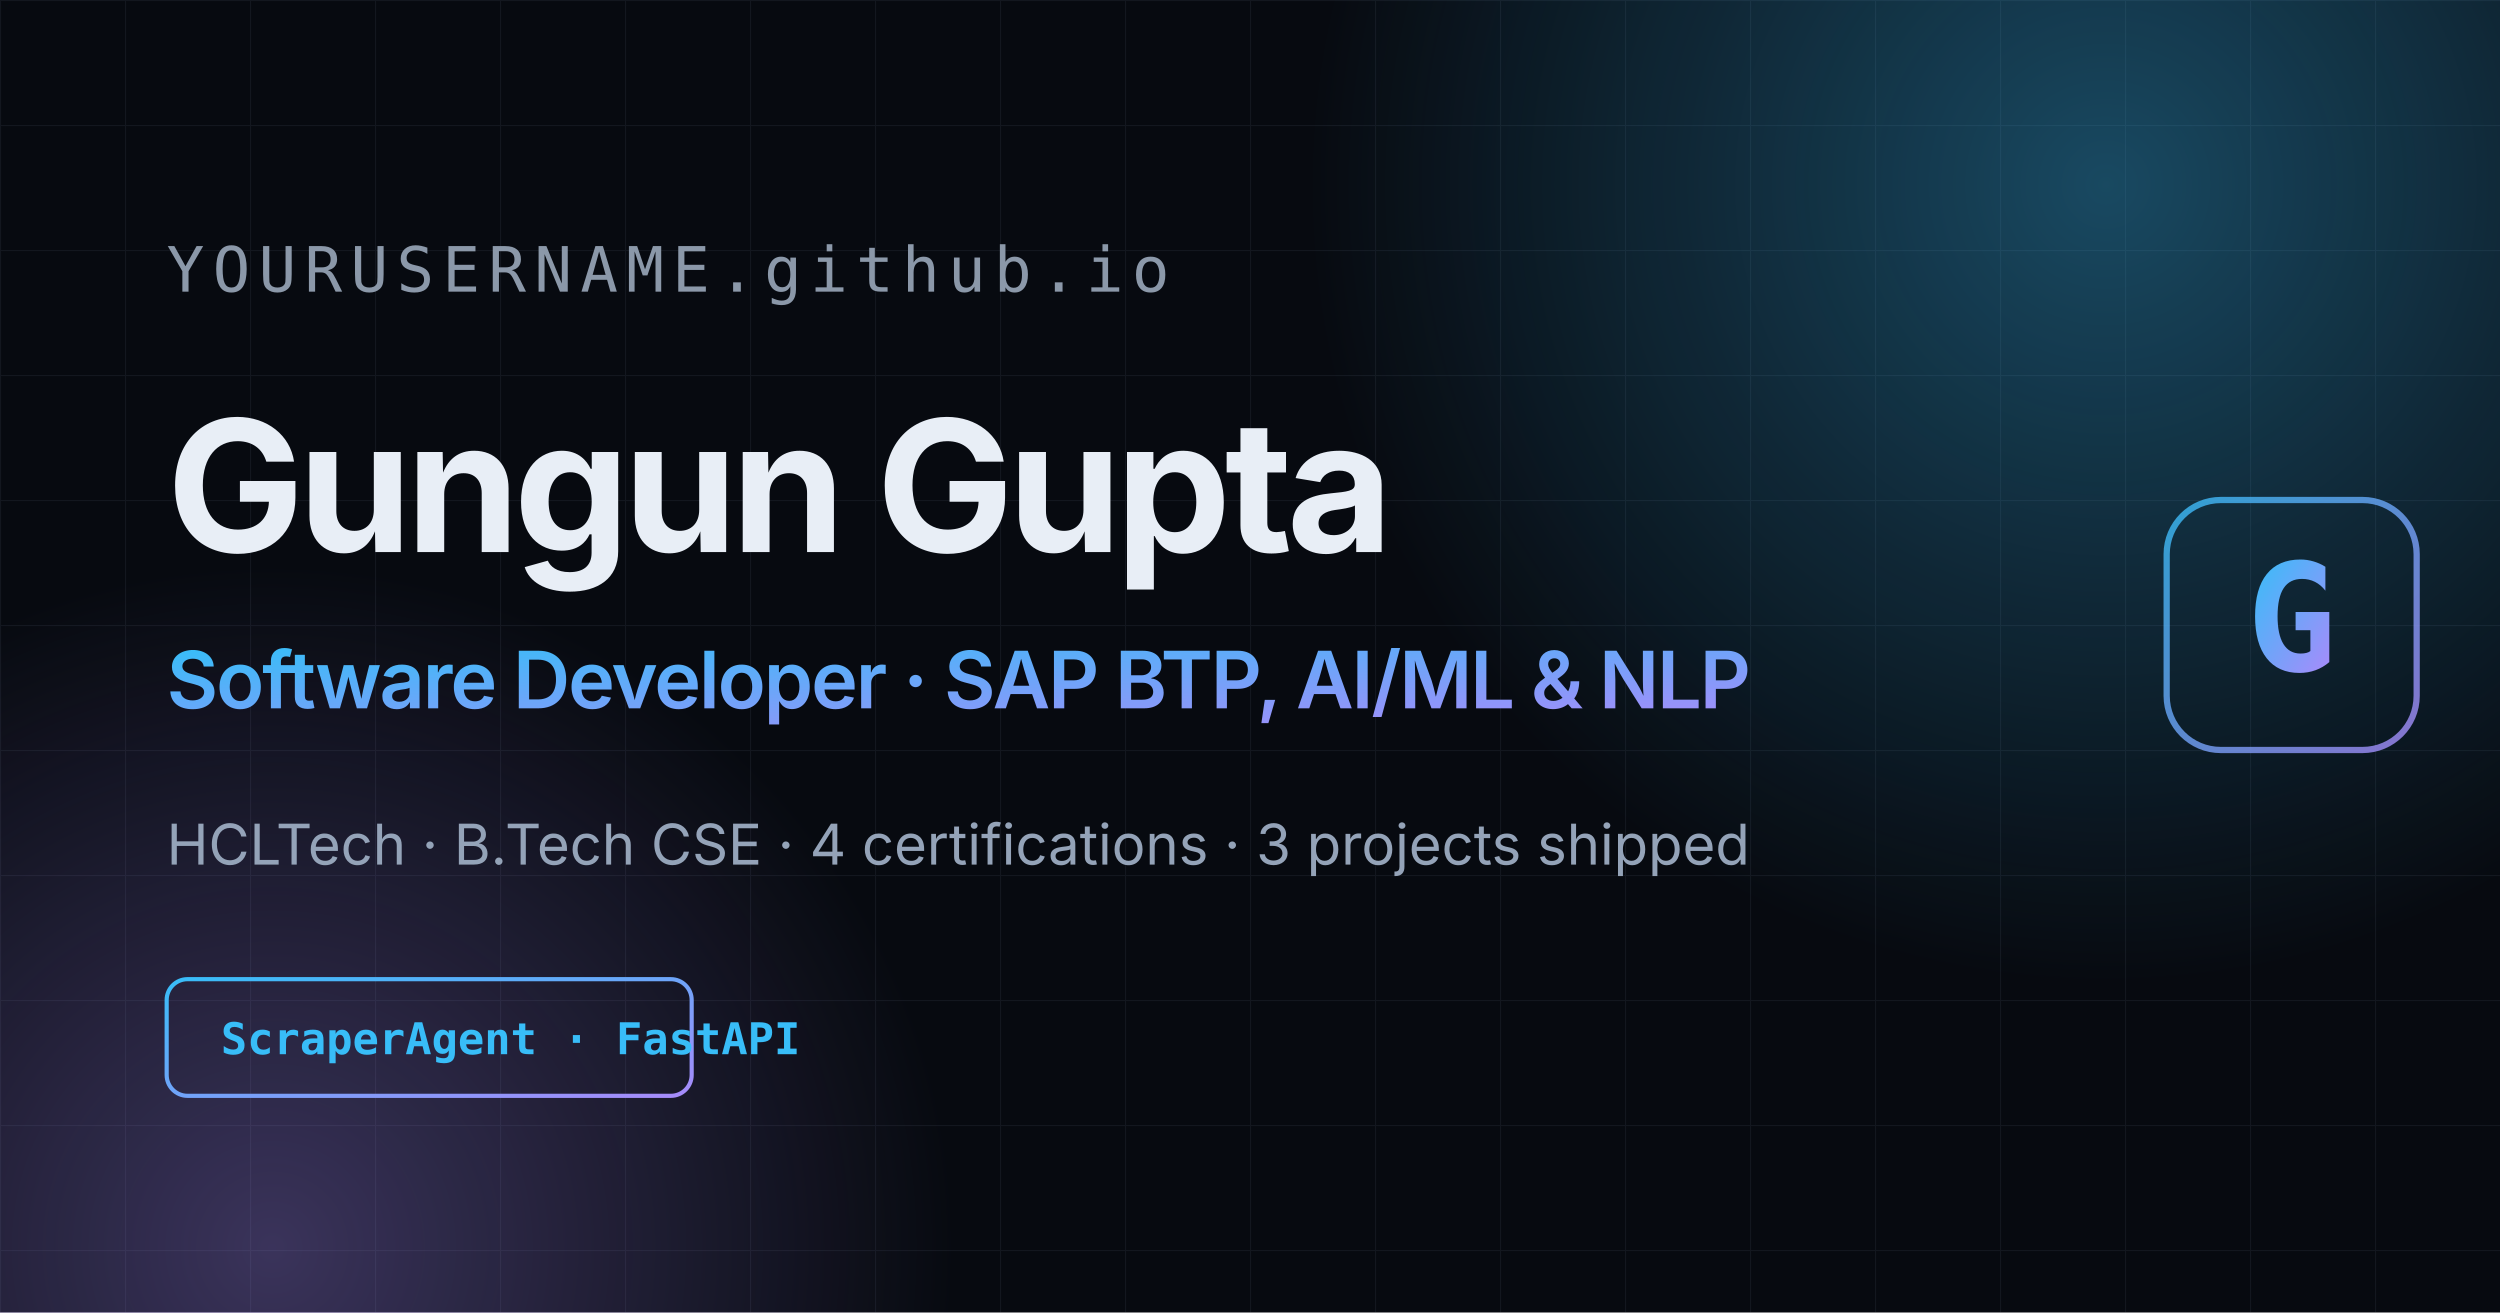
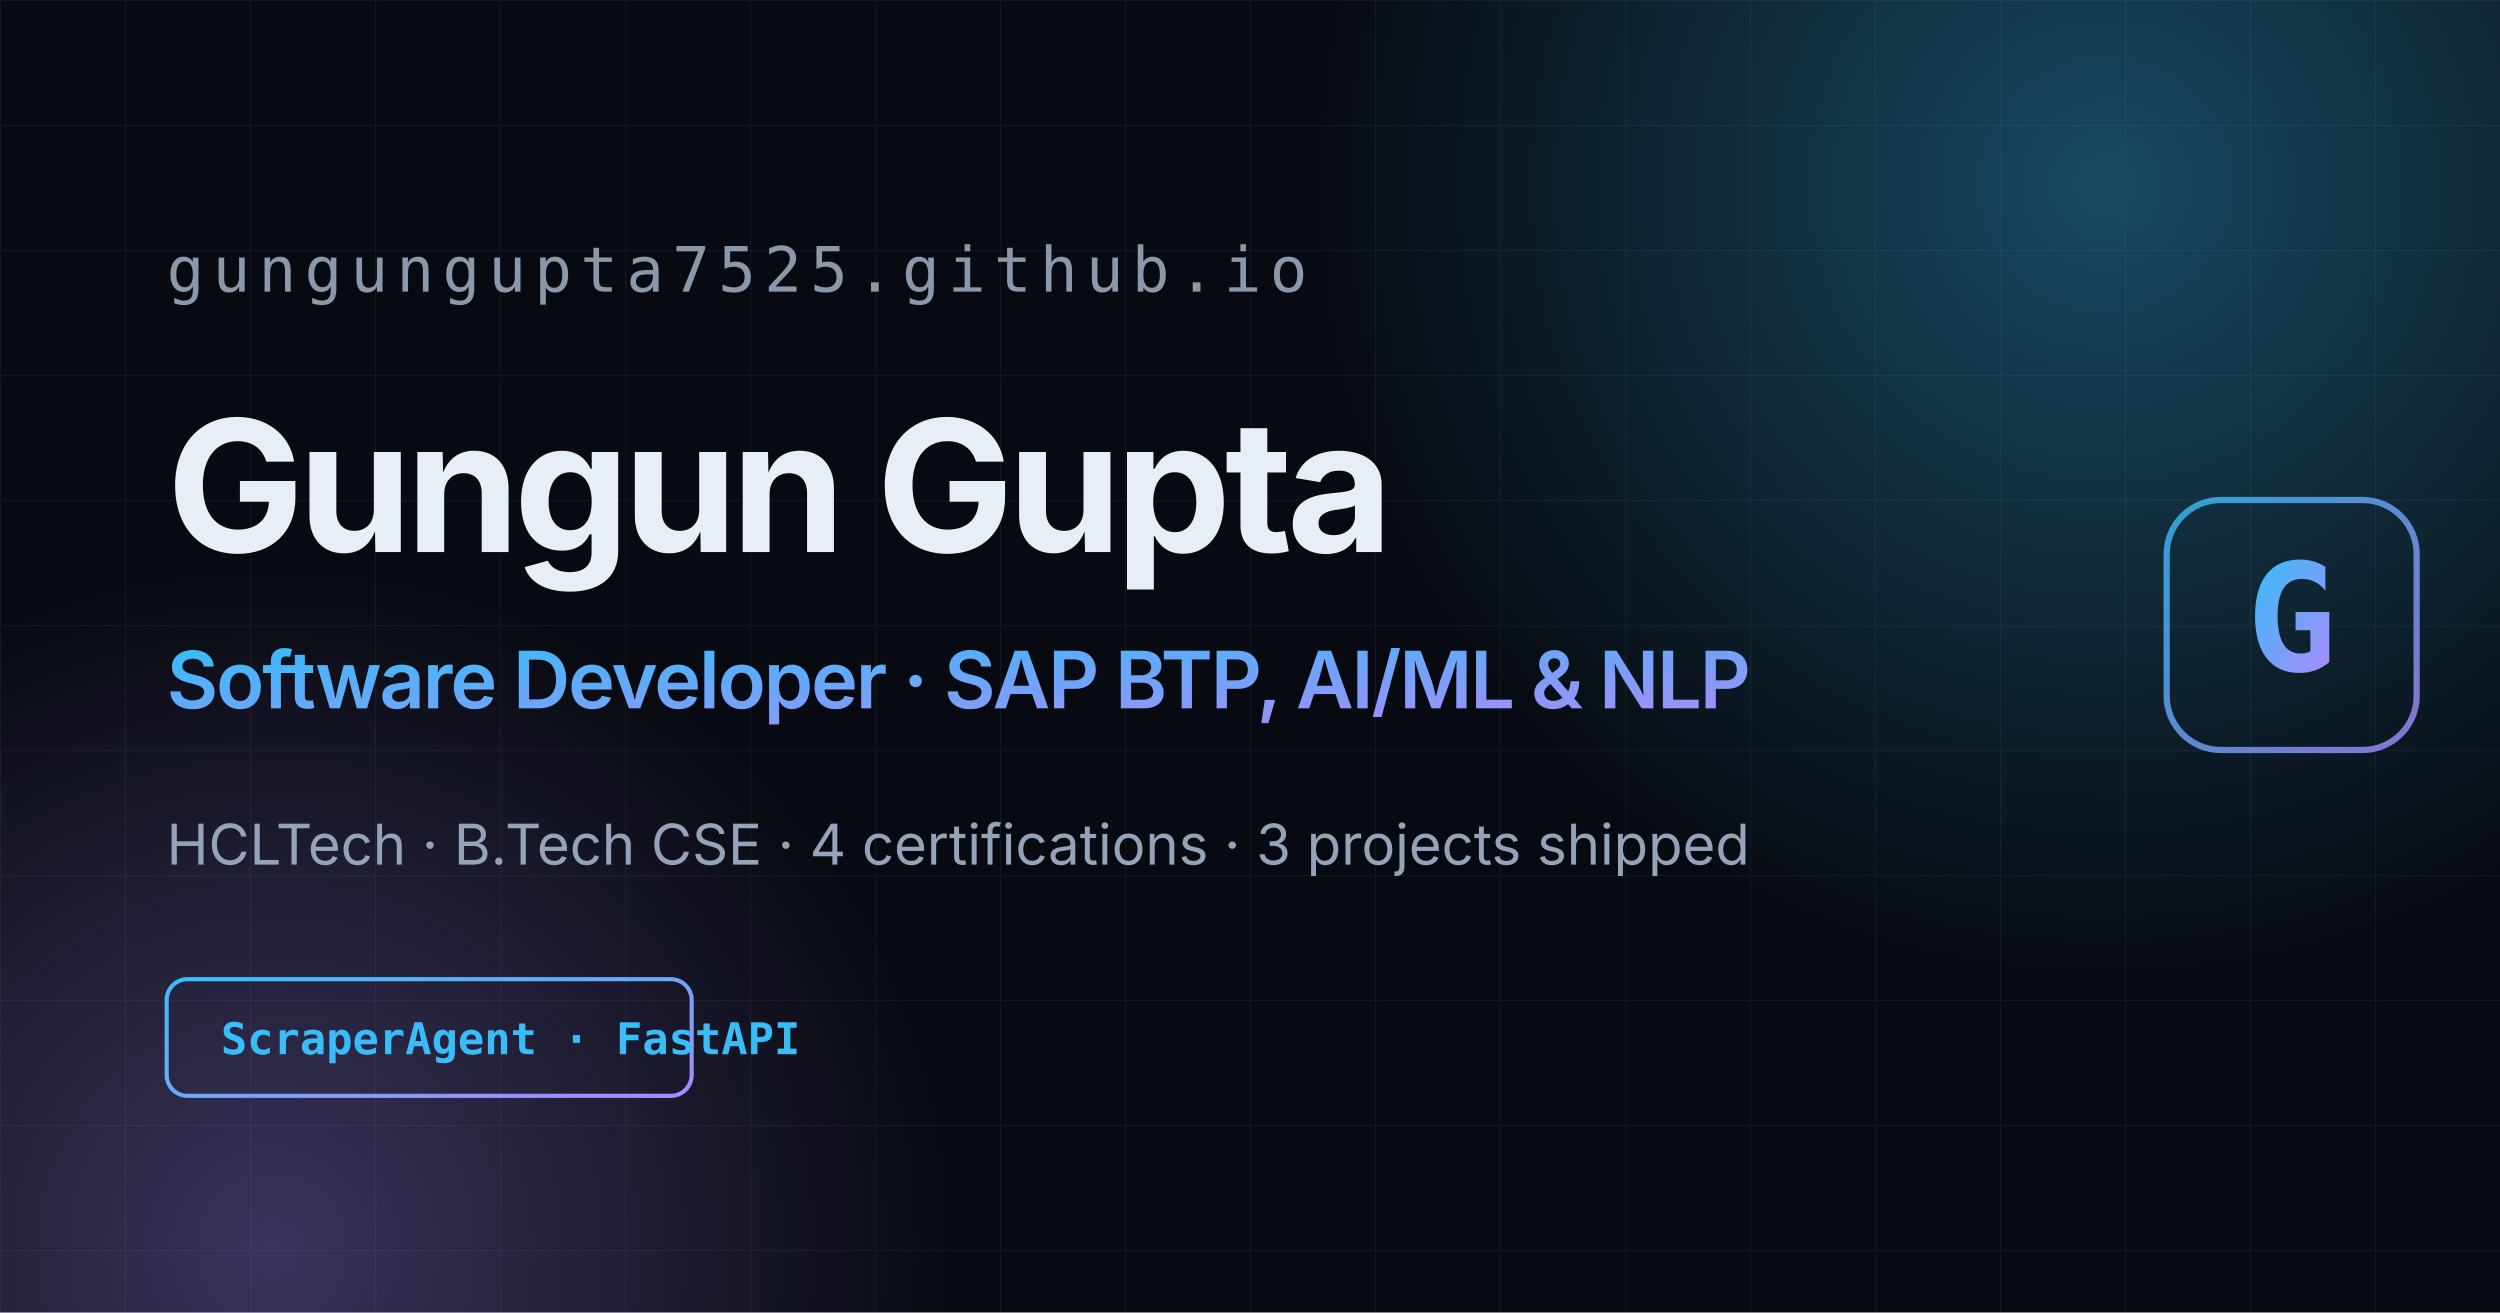
<svg xmlns="http://www.w3.org/2000/svg" viewBox="0 0 1200 630" width="1200" height="630">
  <defs>
    <linearGradient id="accent" x1="0" y1="0" x2="1" y2="1">
      <stop offset="0" stop-color="#38bdf8" />
      <stop offset="1" stop-color="#a78bfa" />
    </linearGradient>
    <radialGradient id="glowA" cx="0.5" cy="0.5" r="0.5">
      <stop offset="0" stop-color="#38bdf8" stop-opacity="0.35" />
      <stop offset="1" stop-color="#38bdf8" stop-opacity="0" />
    </radialGradient>
    <radialGradient id="glowB" cx="0.5" cy="0.5" r="0.5">
      <stop offset="0" stop-color="#a78bfa" stop-opacity="0.32" />
      <stop offset="1" stop-color="#a78bfa" stop-opacity="0" />
    </radialGradient>
    <pattern id="grid" width="60" height="60" patternUnits="userSpaceOnUse">
      <path d="M60 0H0v60" fill="none" stroke="#94a3b8" stroke-opacity="0.09" stroke-width="1" />
    </pattern>
  </defs>
  <rect width="1200" height="630" fill="#070a10" />
  <rect width="1200" height="630" fill="url(#grid)" />
  <ellipse cx="1010" cy="90" rx="380" ry="380" fill="url(#glowA)" />
  <ellipse cx="130" cy="600" rx="330" ry="330" fill="url(#glowB)" />
  <g font-family="Inter, ui-sans-serif, system-ui, sans-serif">
-     <text x="80" y="140" font-size="30" fill="#8b98a9" font-family="JetBrains Mono, monospace" letter-spacing="4">YOURUSERNAME.github.io</text>
+     <text x="80" y="140" font-size="30" fill="#8b98a9" font-family="JetBrains Mono, monospace" letter-spacing="4">gungungupta7525.github.io</text>
    <text x="80" y="265" font-size="88" font-weight="700" fill="#e8eef6" letter-spacing="-3">Gungun Gupta</text>
    <text x="80" y="340" font-size="38" font-weight="600" fill="url(#accent)" letter-spacing="-1">Software Developer · SAP BTP, AI/ML &amp; NLP</text>
    <text x="80" y="415" font-size="27" fill="#94a3b8">HCLTech · B.Tech CSE · 4 certifications · 3 projects shipped</text>
    <rect x="80" y="470" width="252" height="56" rx="10" fill="none" stroke="url(#accent)" stroke-width="2" />
    <text x="106" y="506" font-size="21" font-weight="600" fill="#38bdf8" font-family="JetBrains Mono, monospace">ScraperAgent · FastAPI</text>
  </g>
  <rect x="1040" y="240" width="120" height="120" rx="26" fill="none" stroke="url(#accent)" stroke-width="3" opacity="0.8" />
  <text x="1100" y="322" font-size="72" font-weight="700" fill="url(#accent)" text-anchor="middle" font-family="JetBrains Mono, monospace">G</text>
</svg>
